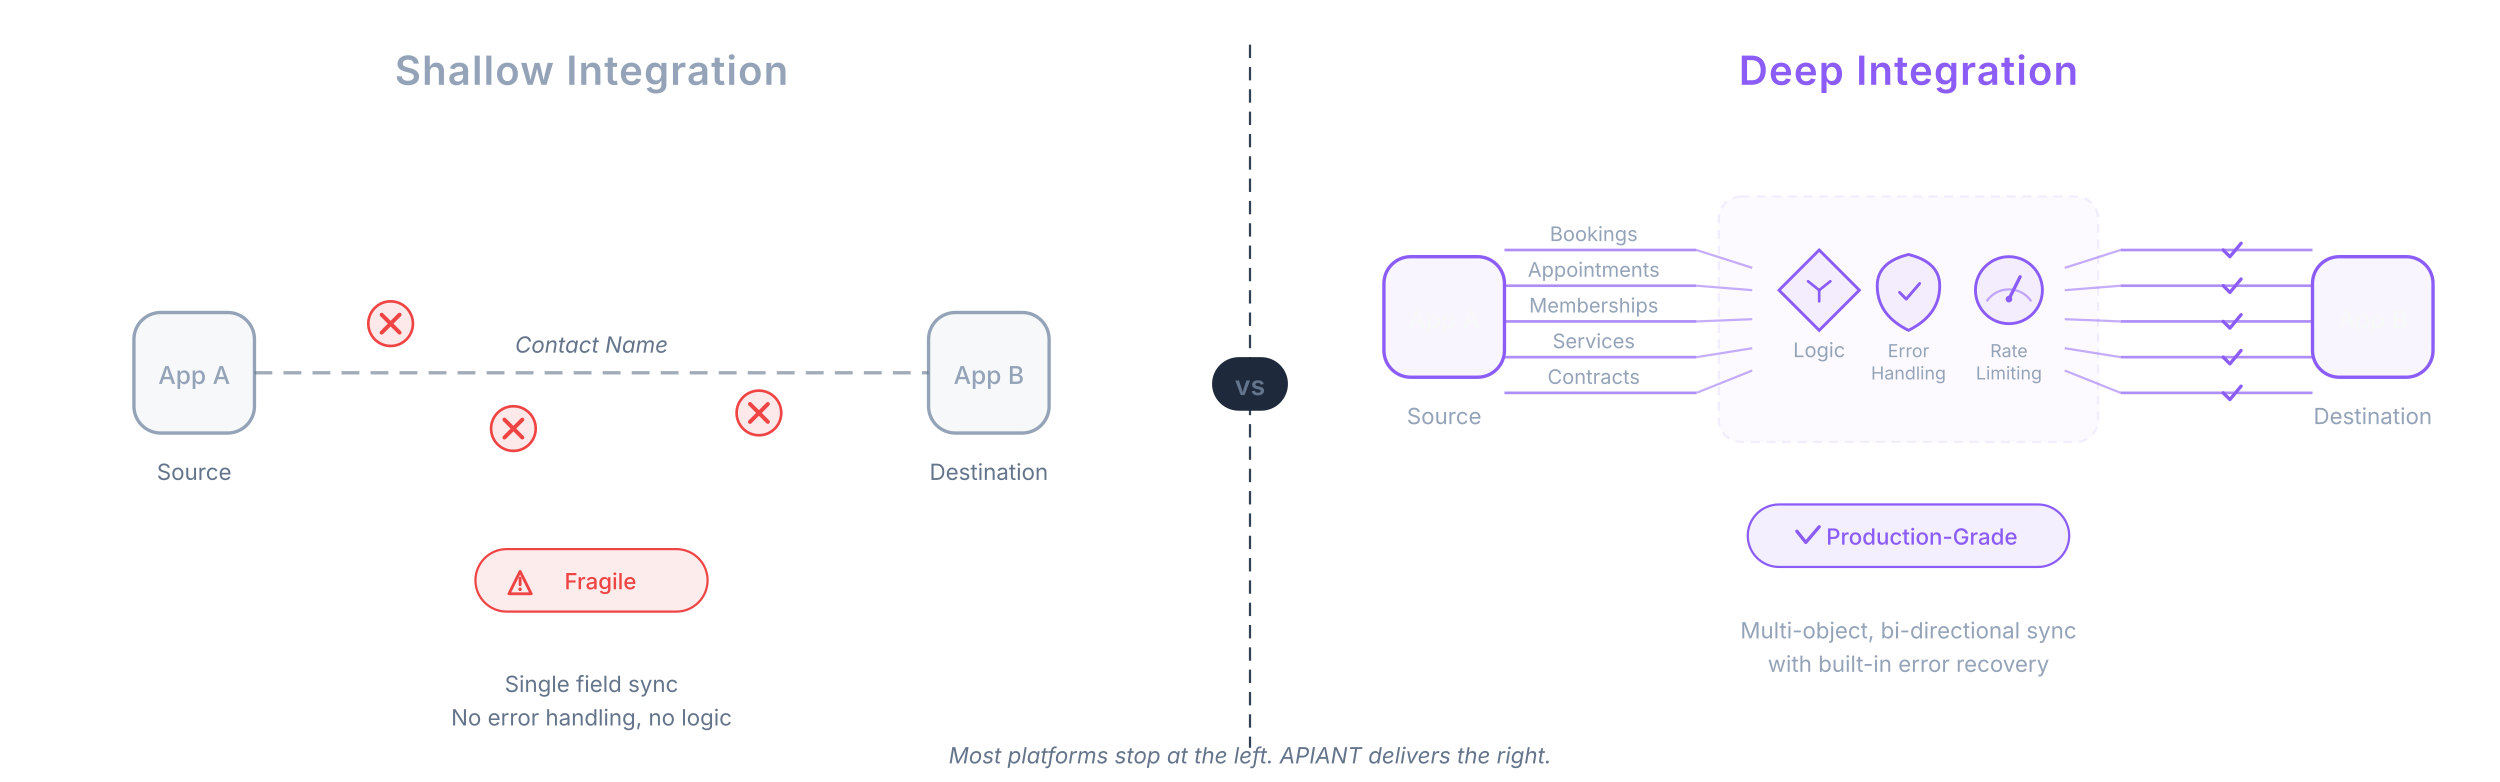
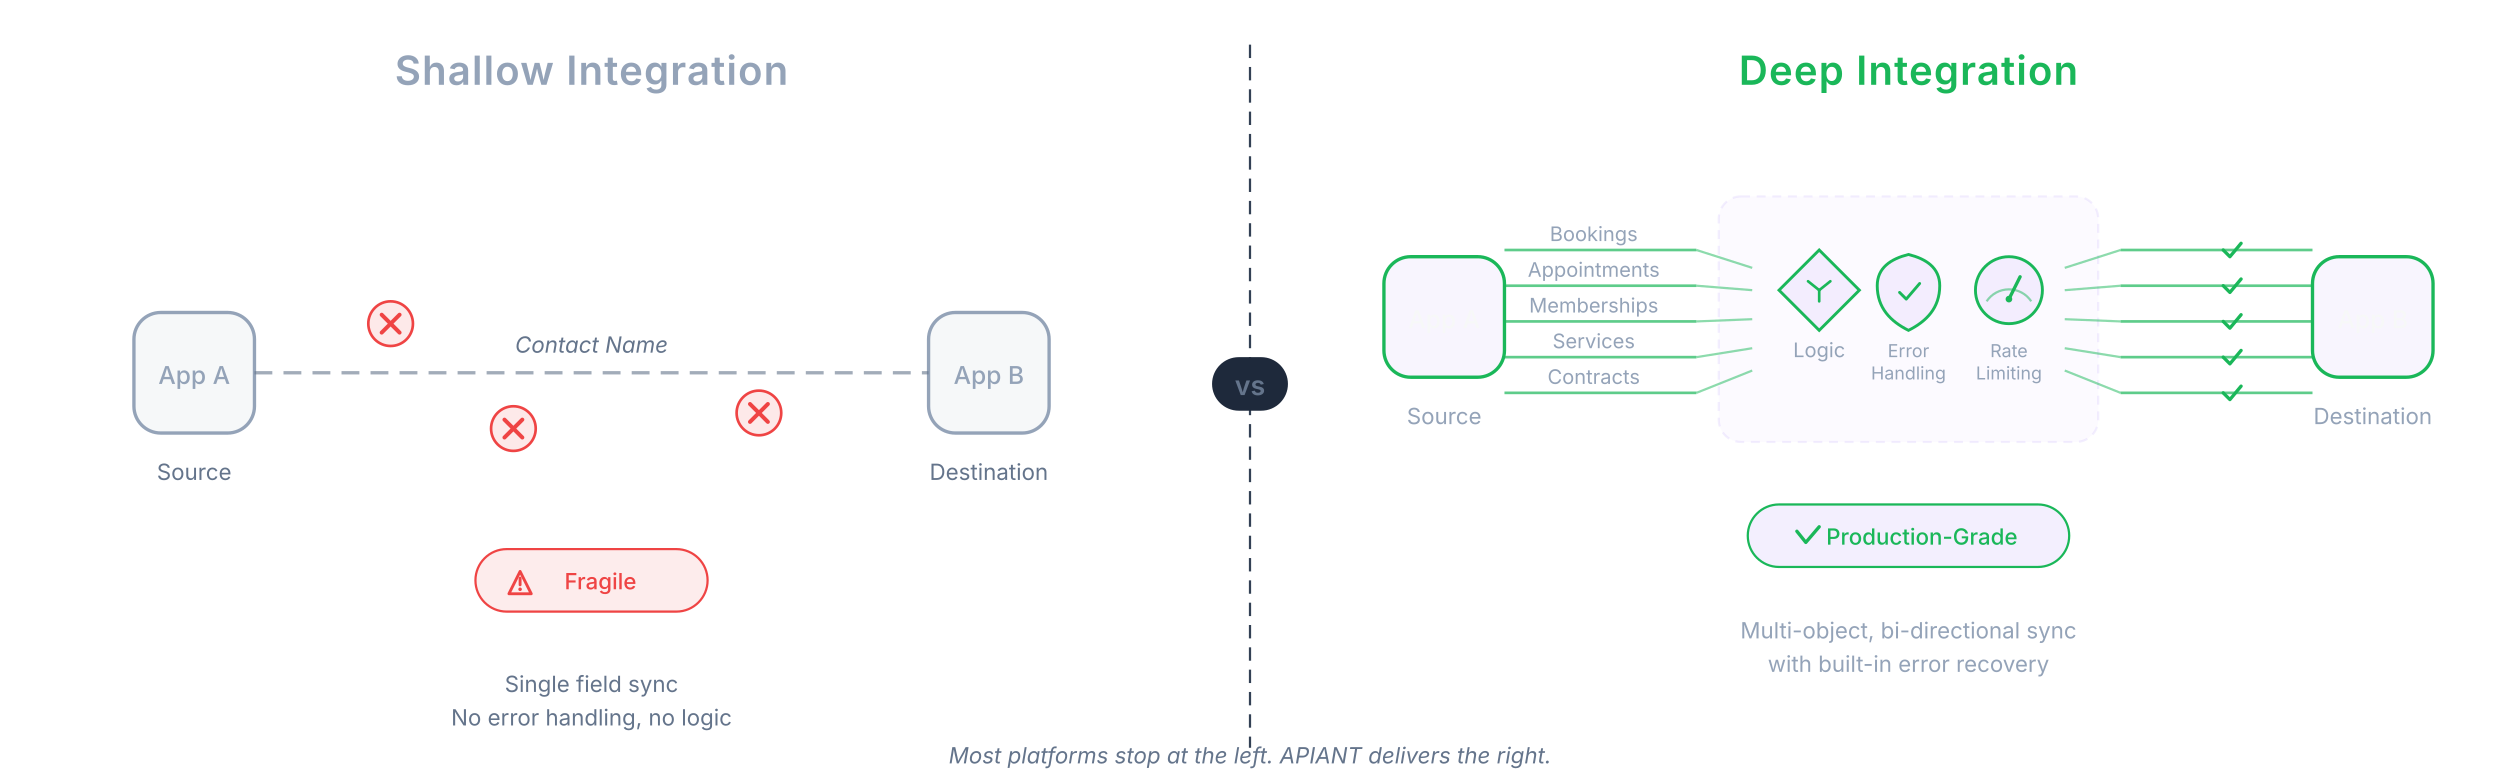
<svg xmlns="http://www.w3.org/2000/svg" viewBox="0 0 1120 350" fill="none">
  <style>
    text { font-family: 'Inter', sans-serif; }
  </style>
  <text x="265" y="38" text-anchor="middle" fill="#94a3b8" font-size="18" font-weight="600" letter-spacing="0.5">Shallow Integration</text>
  <rect x="60" y="140" width="54" height="54" rx="12" fill="rgba(148,163,184,0.08)" stroke="#94a3b8" stroke-width="1.5" />
  <text x="87" y="172" text-anchor="middle" fill="#94a3b8" font-size="11" font-weight="500">App A</text>
  <text x="87" y="215" text-anchor="middle" fill="#64748b" font-size="10">Source</text>
  <rect x="416" y="140" width="54" height="54" rx="12" fill="rgba(148,163,184,0.08)" stroke="#94a3b8" stroke-width="1.5" />
  <text x="443" y="172" text-anchor="middle" fill="#94a3b8" font-size="11" font-weight="500">App B</text>
  <text x="443" y="215" text-anchor="middle" fill="#64748b" font-size="10">Destination</text>
  <line x1="114" y1="167" x2="416" y2="167" stroke="#64748b" stroke-width="1.5" stroke-dasharray="8 5" opacity="0.6" />
  <text x="265" y="158" text-anchor="middle" fill="#64748b" font-size="10" font-style="italic">Contact Name</text>
  <g transform="translate(175, 145)">
    <circle cx="0" cy="0" r="10" fill="rgba(239,68,68,0.12)" stroke="#ef4444" stroke-width="1.2" />
    <line x1="-4" y1="-4" x2="4" y2="4" stroke="#ef4444" stroke-width="1.8" stroke-linecap="round" />
    <line x1="4" y1="-4" x2="-4" y2="4" stroke="#ef4444" stroke-width="1.8" stroke-linecap="round" />
  </g>
  <g transform="translate(340, 185)">
    <circle cx="0" cy="0" r="10" fill="rgba(239,68,68,0.12)" stroke="#ef4444" stroke-width="1.2" />
    <line x1="-4" y1="-4" x2="4" y2="4" stroke="#ef4444" stroke-width="1.8" stroke-linecap="round" />
    <line x1="4" y1="-4" x2="-4" y2="4" stroke="#ef4444" stroke-width="1.8" stroke-linecap="round" />
  </g>
  <g transform="translate(230, 192)">
    <circle cx="0" cy="0" r="10" fill="rgba(239,68,68,0.12)" stroke="#ef4444" stroke-width="1.2" />
    <line x1="-4" y1="-4" x2="4" y2="4" stroke="#ef4444" stroke-width="1.8" stroke-linecap="round" />
    <line x1="4" y1="-4" x2="-4" y2="4" stroke="#ef4444" stroke-width="1.8" stroke-linecap="round" />
  </g>
  <g transform="translate(265, 260)">
    <rect x="-52" y="-14" width="104" height="28" rx="14" fill="rgba(239,68,68,0.1)" stroke="#ef4444" stroke-width="1" />
    <path d="M-32,-4 L-27,6 L-37,6 Z" fill="none" stroke="#ef4444" stroke-width="1.3" stroke-linejoin="round" />
    <line x1="-32" y1="-1" x2="-32" y2="2" stroke="#ef4444" stroke-width="1.3" stroke-linecap="round" />
    <circle cx="-32" cy="4" r="0.8" fill="#ef4444" />
    <text x="4" y="4" text-anchor="middle" fill="#ef4444" font-size="10" font-weight="500">Fragile</text>
  </g>
  <text x="265" y="310" text-anchor="middle" fill="#64748b" font-size="10">Single field sync</text>
  <text x="265" y="325" text-anchor="middle" fill="#64748b" font-size="10">No error handling, no logic</text>
  <line x1="560" y1="20" x2="560" y2="335" stroke="#334155" stroke-width="1" stroke-dasharray="6 4" />
  <rect x="543" y="160" width="34" height="24" rx="12" fill="#1e293b" />
  <text x="560" y="177" text-anchor="middle" fill="#64748b" font-size="12" font-weight="600">vs</text>
-   <text x="855" y="38" text-anchor="middle" fill="#8b5cf6" font-size="18" font-weight="600" letter-spacing="0.5">Deep Integration</text>
-   <rect x="620" y="115" width="54" height="54" rx="12" fill="rgba(139,92,246,0.06)" stroke="#8b5cf6" stroke-width="1.5" />
+   <text x="855" y="38" text-anchor="middle" fill="#1ab759" font-size="18" font-weight="600" letter-spacing="0.5">Deep Integration</text>
+   <rect x="620" y="115" width="54" height="54" rx="12" fill="rgba(139,92,246,0.06)" stroke="#1ab759" stroke-width="1.5" />
  <text x="647" y="147" text-anchor="middle" fill="#f7f8f8" font-size="11" font-weight="500">App A</text>
  <text x="647" y="190" text-anchor="middle" fill="#94a3b8" font-size="10">Source</text>
-   <rect x="1036" y="115" width="54" height="54" rx="12" fill="rgba(139,92,246,0.06)" stroke="#8b5cf6" stroke-width="1.5" />
+   <rect x="1036" y="115" width="54" height="54" rx="12" fill="rgba(139,92,246,0.06)" stroke="#1ab759" stroke-width="1.5" />
  <text x="1063" y="147" text-anchor="middle" fill="#f7f8f8" font-size="11" font-weight="500">App B</text>
  <text x="1063" y="190" text-anchor="middle" fill="#94a3b8" font-size="10">Destination</text>
-   <line x1="674" y1="112" x2="760" y2="112" stroke="#8b5cf6" stroke-width="1.2" opacity="0.7" />
-   <line x1="950" y1="112" x2="1036" y2="112" stroke="#8b5cf6" stroke-width="1.2" opacity="0.7" />
+   <line x1="674" y1="112" x2="760" y2="112" stroke="#1ab759" stroke-width="1.2" opacity="0.7" />
+   <line x1="950" y1="112" x2="1036" y2="112" stroke="#1ab759" stroke-width="1.2" opacity="0.7" />
  <text x="714" y="108" text-anchor="middle" fill="#94a3b8" font-size="9">Bookings</text>
  <g transform="translate(1000, 112)">
-     <path d="M-4,0 L-1,3 L4,-3" stroke="#8b5cf6" stroke-width="1.5" stroke-linecap="round" stroke-linejoin="round" fill="none" />
+     <path d="M-4,0 L-1,3 L4,-3" stroke="#1ab759" stroke-width="1.5" stroke-linecap="round" stroke-linejoin="round" fill="none" />
  </g>
-   <line x1="674" y1="128" x2="760" y2="128" stroke="#8b5cf6" stroke-width="1.2" opacity="0.7" />
-   <line x1="950" y1="128" x2="1036" y2="128" stroke="#8b5cf6" stroke-width="1.2" opacity="0.7" />
+   <line x1="674" y1="128" x2="760" y2="128" stroke="#1ab759" stroke-width="1.2" opacity="0.7" />
+   <line x1="950" y1="128" x2="1036" y2="128" stroke="#1ab759" stroke-width="1.2" opacity="0.7" />
  <text x="714" y="124" text-anchor="middle" fill="#94a3b8" font-size="9">Appointments</text>
  <g transform="translate(1000, 128)">
-     <path d="M-4,0 L-1,3 L4,-3" stroke="#8b5cf6" stroke-width="1.5" stroke-linecap="round" stroke-linejoin="round" fill="none" />
+     <path d="M-4,0 L-1,3 L4,-3" stroke="#1ab759" stroke-width="1.5" stroke-linecap="round" stroke-linejoin="round" fill="none" />
  </g>
-   <line x1="674" y1="144" x2="760" y2="144" stroke="#8b5cf6" stroke-width="1.2" opacity="0.7" />
-   <line x1="950" y1="144" x2="1036" y2="144" stroke="#8b5cf6" stroke-width="1.2" opacity="0.7" />
+   <line x1="674" y1="144" x2="760" y2="144" stroke="#1ab759" stroke-width="1.2" opacity="0.7" />
+   <line x1="950" y1="144" x2="1036" y2="144" stroke="#1ab759" stroke-width="1.2" opacity="0.7" />
  <text x="714" y="140" text-anchor="middle" fill="#94a3b8" font-size="9">Memberships</text>
  <g transform="translate(1000, 144)">
-     <path d="M-4,0 L-1,3 L4,-3" stroke="#8b5cf6" stroke-width="1.5" stroke-linecap="round" stroke-linejoin="round" fill="none" />
+     <path d="M-4,0 L-1,3 L4,-3" stroke="#1ab759" stroke-width="1.5" stroke-linecap="round" stroke-linejoin="round" fill="none" />
  </g>
-   <line x1="674" y1="160" x2="760" y2="160" stroke="#8b5cf6" stroke-width="1.2" opacity="0.7" />
-   <line x1="950" y1="160" x2="1036" y2="160" stroke="#8b5cf6" stroke-width="1.2" opacity="0.7" />
+   <line x1="674" y1="160" x2="760" y2="160" stroke="#1ab759" stroke-width="1.2" opacity="0.7" />
+   <line x1="950" y1="160" x2="1036" y2="160" stroke="#1ab759" stroke-width="1.2" opacity="0.7" />
  <text x="714" y="156" text-anchor="middle" fill="#94a3b8" font-size="9">Services</text>
  <g transform="translate(1000, 160)">
-     <path d="M-4,0 L-1,3 L4,-3" stroke="#8b5cf6" stroke-width="1.5" stroke-linecap="round" stroke-linejoin="round" fill="none" />
+     <path d="M-4,0 L-1,3 L4,-3" stroke="#1ab759" stroke-width="1.5" stroke-linecap="round" stroke-linejoin="round" fill="none" />
  </g>
-   <line x1="674" y1="176" x2="760" y2="176" stroke="#8b5cf6" stroke-width="1.2" opacity="0.7" />
-   <line x1="950" y1="176" x2="1036" y2="176" stroke="#8b5cf6" stroke-width="1.2" opacity="0.7" />
+   <line x1="674" y1="176" x2="760" y2="176" stroke="#1ab759" stroke-width="1.2" opacity="0.7" />
+   <line x1="950" y1="176" x2="1036" y2="176" stroke="#1ab759" stroke-width="1.2" opacity="0.7" />
  <text x="714" y="172" text-anchor="middle" fill="#94a3b8" font-size="9">Contracts</text>
  <g transform="translate(1000, 176)">
-     <path d="M-4,0 L-1,3 L4,-3" stroke="#8b5cf6" stroke-width="1.5" stroke-linecap="round" stroke-linejoin="round" fill="none" />
+     <path d="M-4,0 L-1,3 L4,-3" stroke="#1ab759" stroke-width="1.5" stroke-linecap="round" stroke-linejoin="round" fill="none" />
  </g>
  <rect x="770" y="88" width="170" height="110" rx="10" fill="rgba(139,92,246,0.03)" stroke="rgba(139,92,246,0.1)" stroke-width="1" stroke-dasharray="4 3" />
-   <line x1="760" y1="112" x2="785" y2="120" stroke="#8b5cf6" stroke-width="1" opacity="0.5" />
-   <line x1="760" y1="128" x2="785" y2="130" stroke="#8b5cf6" stroke-width="1" opacity="0.5" />
-   <line x1="760" y1="144" x2="785" y2="143" stroke="#8b5cf6" stroke-width="1" opacity="0.5" />
-   <line x1="760" y1="160" x2="785" y2="156" stroke="#8b5cf6" stroke-width="1" opacity="0.5" />
-   <line x1="760" y1="176" x2="785" y2="166" stroke="#8b5cf6" stroke-width="1" opacity="0.5" />
-   <line x1="925" y1="120" x2="950" y2="112" stroke="#8b5cf6" stroke-width="1" opacity="0.5" />
-   <line x1="925" y1="130" x2="950" y2="128" stroke="#8b5cf6" stroke-width="1" opacity="0.5" />
-   <line x1="925" y1="143" x2="950" y2="144" stroke="#8b5cf6" stroke-width="1" opacity="0.5" />
-   <line x1="925" y1="156" x2="950" y2="160" stroke="#8b5cf6" stroke-width="1" opacity="0.5" />
-   <line x1="925" y1="166" x2="950" y2="176" stroke="#8b5cf6" stroke-width="1" opacity="0.5" />
+   <line x1="760" y1="112" x2="785" y2="120" stroke="#1ab759" stroke-width="1" opacity="0.5" />
+   <line x1="760" y1="128" x2="785" y2="130" stroke="#1ab759" stroke-width="1" opacity="0.5" />
+   <line x1="760" y1="144" x2="785" y2="143" stroke="#1ab759" stroke-width="1" opacity="0.5" />
+   <line x1="760" y1="160" x2="785" y2="156" stroke="#1ab759" stroke-width="1" opacity="0.5" />
+   <line x1="760" y1="176" x2="785" y2="166" stroke="#1ab759" stroke-width="1" opacity="0.5" />
+   <line x1="925" y1="120" x2="950" y2="112" stroke="#1ab759" stroke-width="1" opacity="0.5" />
+   <line x1="925" y1="130" x2="950" y2="128" stroke="#1ab759" stroke-width="1" opacity="0.5" />
+   <line x1="925" y1="143" x2="950" y2="144" stroke="#1ab759" stroke-width="1" opacity="0.5" />
+   <line x1="925" y1="156" x2="950" y2="160" stroke="#1ab759" stroke-width="1" opacity="0.5" />
+   <line x1="925" y1="166" x2="950" y2="176" stroke="#1ab759" stroke-width="1" opacity="0.5" />
  <g transform="translate(815, 130)">
-     <polygon points="0,-18 18,0 0,18 -18,0" fill="rgba(139,92,246,0.08)" stroke="#8b5cf6" stroke-width="1.3" />
-     <line x1="-5" y1="-4" x2="0" y2="0" stroke="#8b5cf6" stroke-width="1.2" stroke-linecap="round" />
-     <line x1="0" y1="0" x2="5" y2="-4" stroke="#8b5cf6" stroke-width="1.2" stroke-linecap="round" />
-     <line x1="0" y1="0" x2="0" y2="5" stroke="#8b5cf6" stroke-width="1.2" stroke-linecap="round" />
+     <polygon points="0,-18 18,0 0,18 -18,0" fill="rgba(139,92,246,0.08)" stroke="#1ab759" stroke-width="1.3" />
+     <line x1="-5" y1="-4" x2="0" y2="0" stroke="#1ab759" stroke-width="1.2" stroke-linecap="round" />
+     <line x1="0" y1="0" x2="5" y2="-4" stroke="#1ab759" stroke-width="1.2" stroke-linecap="round" />
+     <line x1="0" y1="0" x2="0" y2="5" stroke="#1ab759" stroke-width="1.2" stroke-linecap="round" />
    <text x="0" y="30" text-anchor="middle" fill="#94a3b8" font-size="9">Logic</text>
  </g>
  <g transform="translate(855, 130)">
-     <path d="M0,-16 C8,-14 14,-10 14,-2 C14,8 8,14 0,18 C-8,14 -14,8 -14,-2 C-14,-10 -8,-14 0,-16Z" fill="rgba(139,92,246,0.08)" stroke="#8b5cf6" stroke-width="1.3" />
-     <path d="M-4,1 L-1,4 L5,-3" stroke="#8b5cf6" stroke-width="1.3" stroke-linecap="round" stroke-linejoin="round" fill="none" />
+     <path d="M0,-16 C8,-14 14,-10 14,-2 C14,8 8,14 0,18 C-8,14 -14,8 -14,-2 C-14,-10 -8,-14 0,-16Z" fill="rgba(139,92,246,0.08)" stroke="#1ab759" stroke-width="1.3" />
+     <path d="M-4,1 L-1,4 L5,-3" stroke="#1ab759" stroke-width="1.3" stroke-linecap="round" stroke-linejoin="round" fill="none" />
    <text x="0" y="30" text-anchor="middle" fill="#94a3b8" font-size="8">Error</text>
    <text x="0" y="40" text-anchor="middle" fill="#94a3b8" font-size="8">Handling</text>
  </g>
  <g transform="translate(900, 130)">
-     <circle cx="0" cy="0" r="15" fill="rgba(139,92,246,0.08)" stroke="#8b5cf6" stroke-width="1.3" />
-     <path d="M-10,5 A12,12 0 0,1 10,5" fill="none" stroke="#8b5cf6" stroke-width="1" opacity="0.5" />
-     <line x1="0" y1="4" x2="5" y2="-6" stroke="#8b5cf6" stroke-width="1.5" stroke-linecap="round" />
-     <circle cx="0" cy="4" r="1.5" fill="#8b5cf6" />
+     <circle cx="0" cy="0" r="15" fill="rgba(139,92,246,0.08)" stroke="#1ab759" stroke-width="1.3" />
+     <path d="M-10,5 A12,12 0 0,1 10,5" fill="none" stroke="#1ab759" stroke-width="1" opacity="0.5" />
+     <line x1="0" y1="4" x2="5" y2="-6" stroke="#1ab759" stroke-width="1.5" stroke-linecap="round" />
+     <circle cx="0" cy="4" r="1.5" fill="#1ab759" />
    <text x="0" y="30" text-anchor="middle" fill="#94a3b8" font-size="8">Rate</text>
    <text x="0" y="40" text-anchor="middle" fill="#94a3b8" font-size="8">Limiting</text>
  </g>
  <g transform="translate(855, 240)">
-     <rect x="-72" y="-14" width="144" height="28" rx="14" fill="rgba(139,92,246,0.1)" stroke="#8b5cf6" stroke-width="1" />
-     <path d="M-50,-2 L-46,3 L-40,-4" stroke="#8b5cf6" stroke-width="1.5" stroke-linecap="round" stroke-linejoin="round" fill="none" />
-     <text x="6" y="4" text-anchor="middle" fill="#8b5cf6" font-size="10" font-weight="500">Production-Grade</text>
+     <rect x="-72" y="-14" width="144" height="28" rx="14" fill="rgba(139,92,246,0.1)" stroke="#1ab759" stroke-width="1" />
+     <path d="M-50,-2 L-46,3 L-40,-4" stroke="#1ab759" stroke-width="1.5" stroke-linecap="round" stroke-linejoin="round" fill="none" />
+     <text x="6" y="4" text-anchor="middle" fill="#1ab759" font-size="10" font-weight="500">Production-Grade</text>
  </g>
  <text x="855" y="286" text-anchor="middle" fill="#94a3b8" font-size="10">Multi-object, bi-directional sync</text>
  <text x="855" y="301" text-anchor="middle" fill="#94a3b8" font-size="10">with built-in error recovery</text>
  <text x="560" y="342" text-anchor="middle" fill="#64748b" font-size="10" font-style="italic">Most platforms stop at the left. APIANT delivers the right.</text>
</svg>
